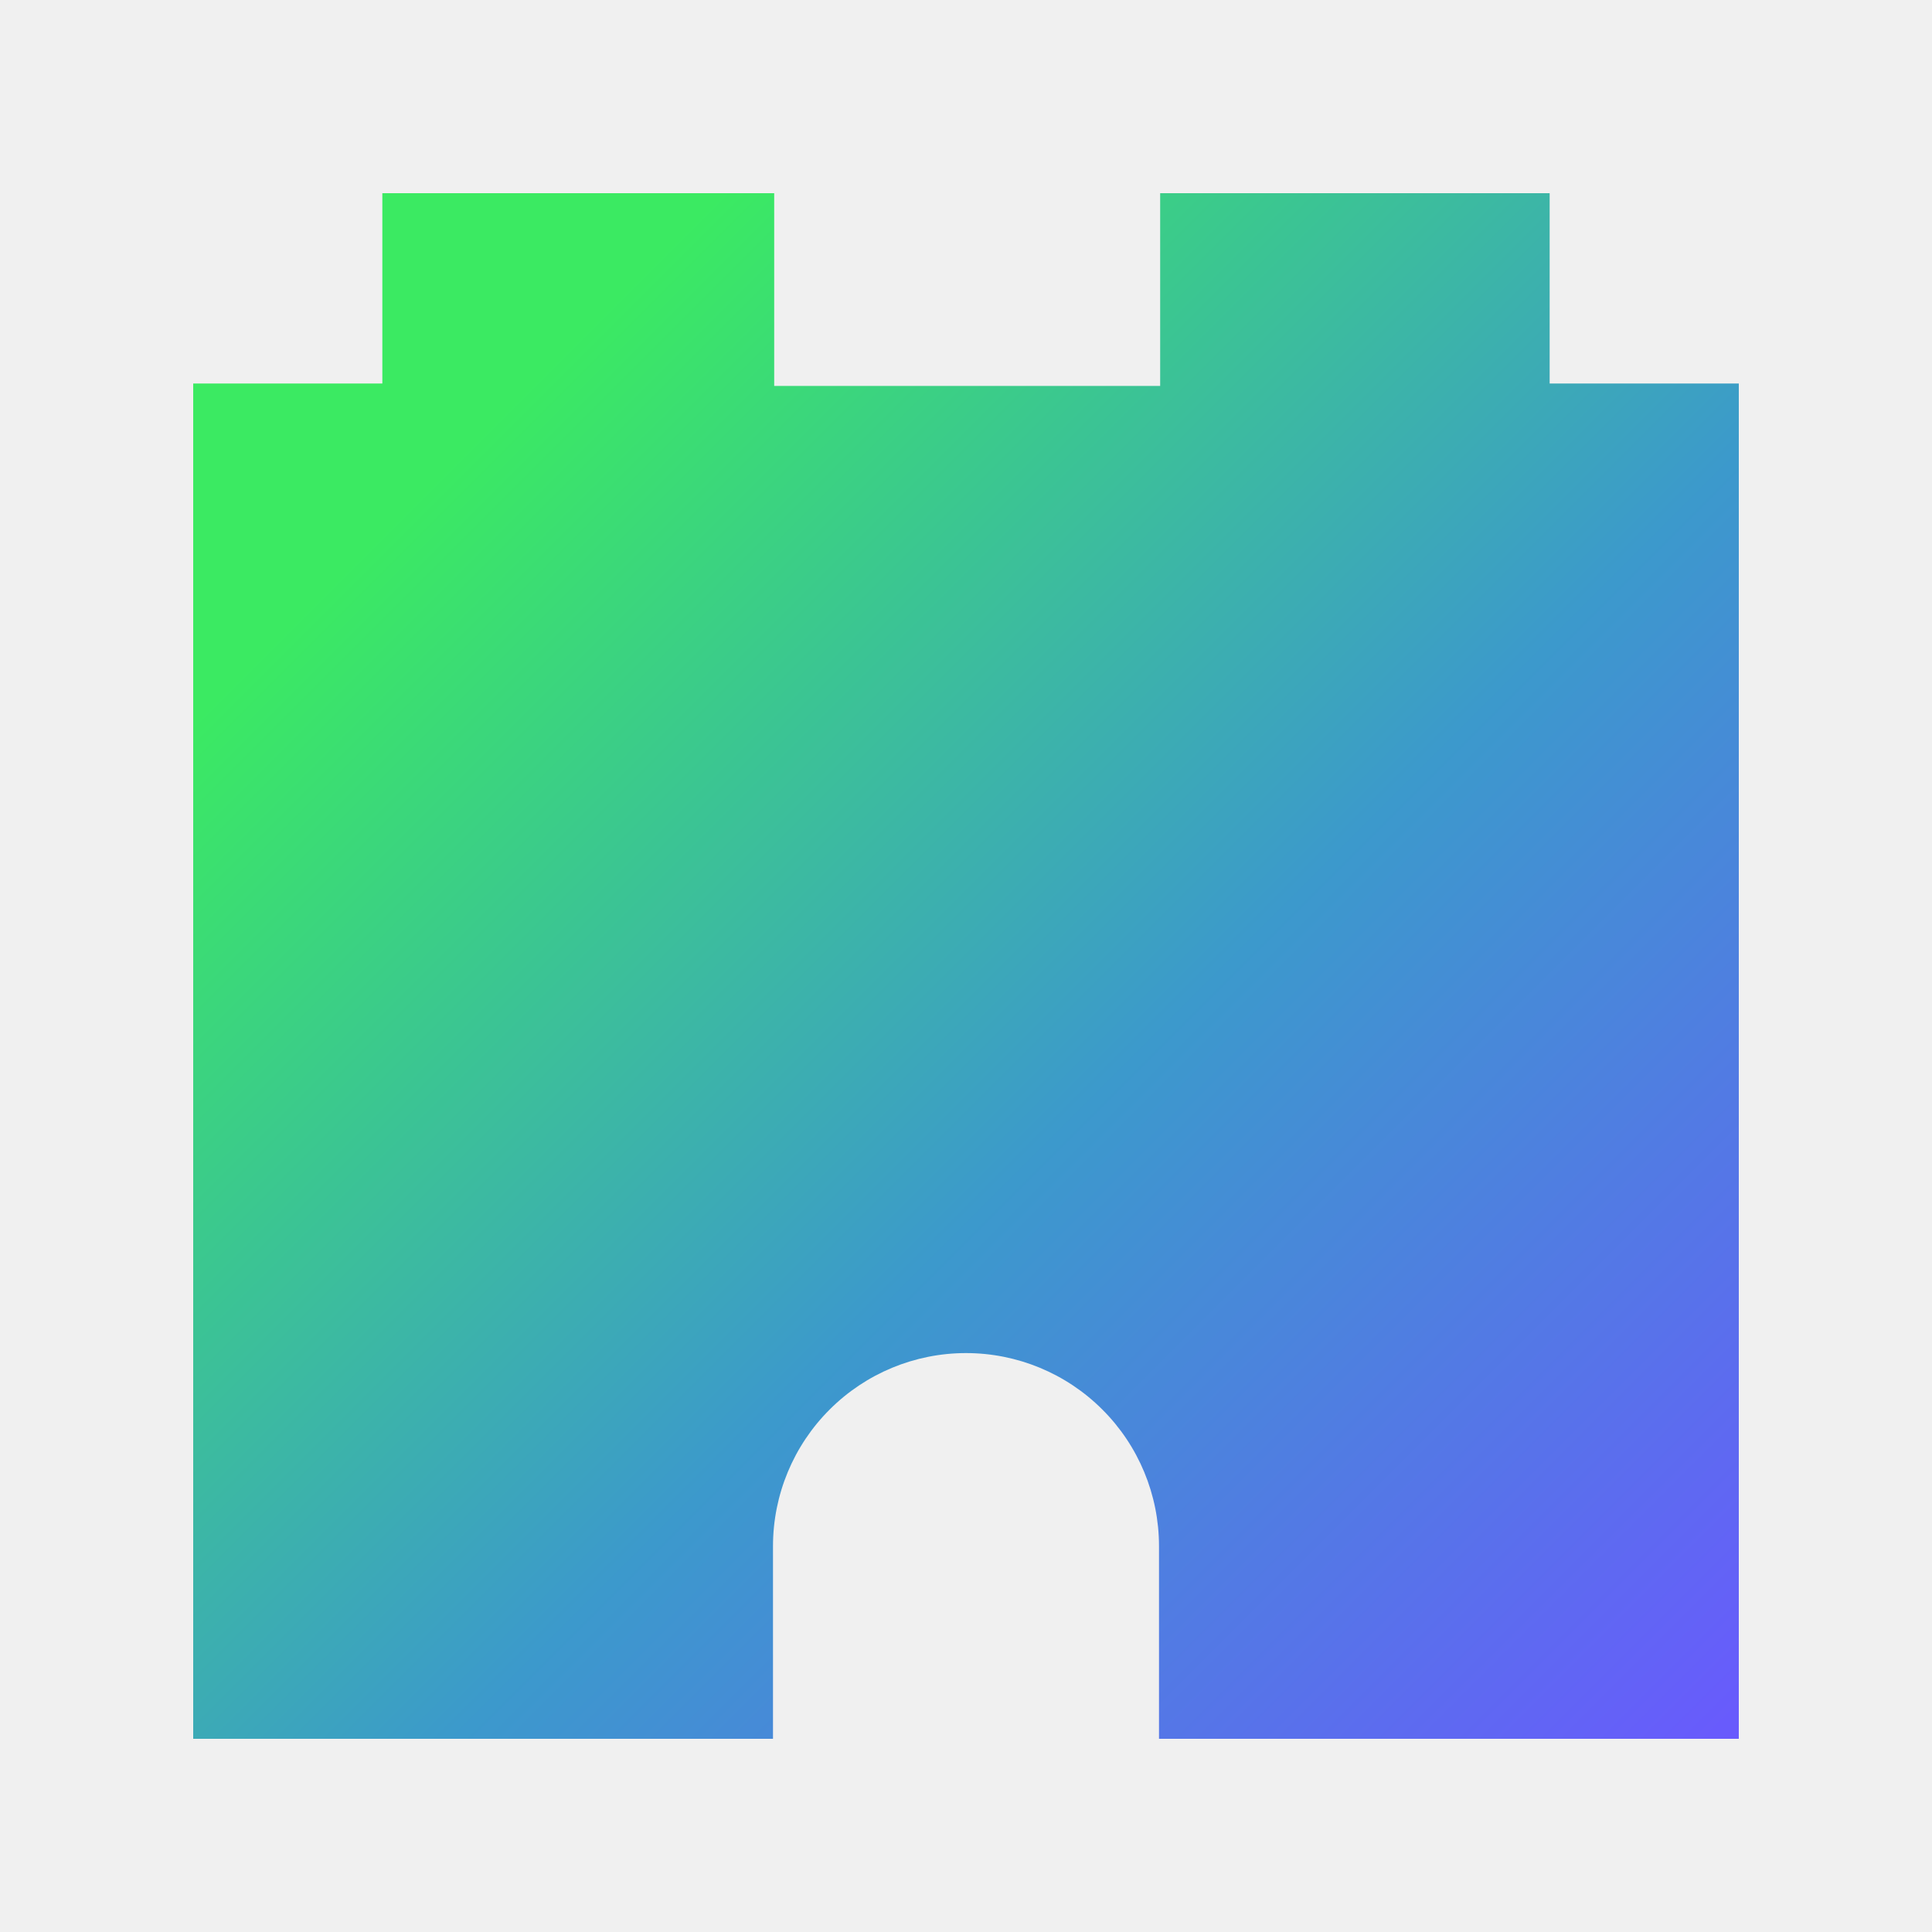
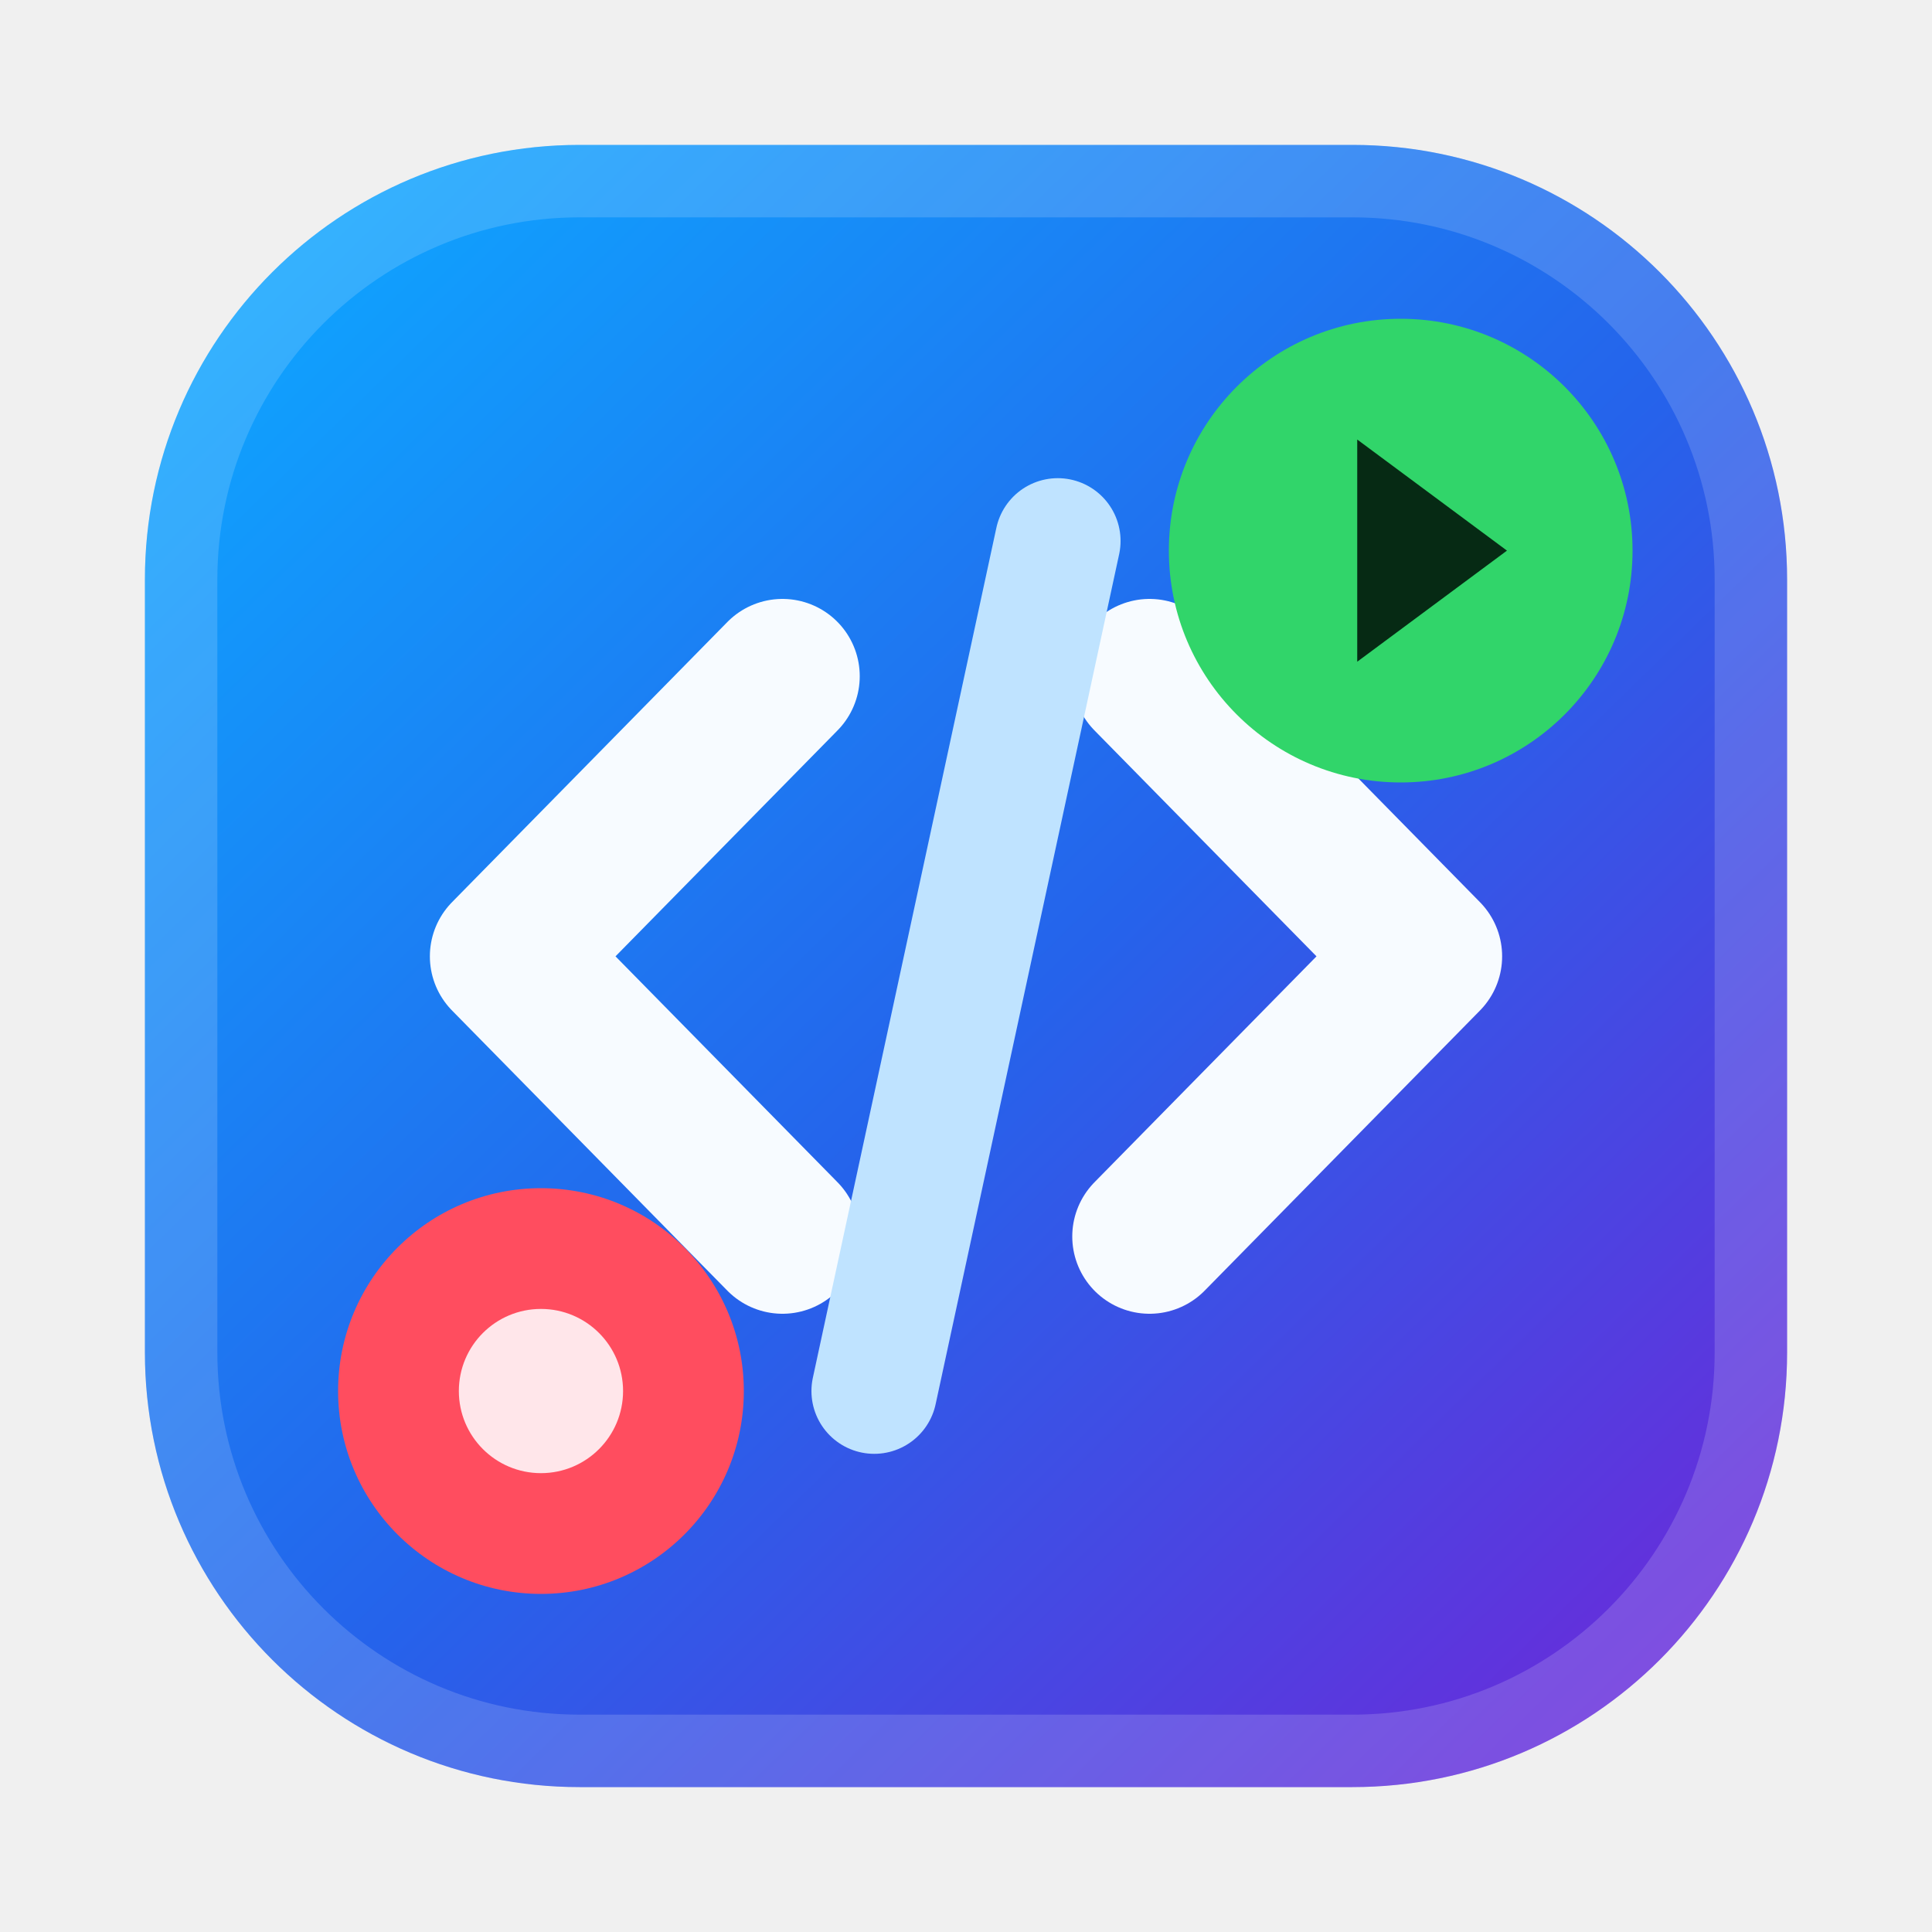
<svg xmlns="http://www.w3.org/2000/svg" width="40" height="40" viewBox="0 0 40 40" fill="none">
-   <path d="M32.084 7.94V4H24.02V7.99H16.029V4H7.916V7.94H4V36H16.004V32.005C16.006 30.946 16.427 29.931 17.177 29.183C17.926 28.434 18.941 28.014 20 28.014C21.059 28.014 22.074 28.434 22.823 29.183C23.573 29.931 23.994 30.946 23.996 32.005V36H36V7.94H32.084Z" fill="url(#paint0_linear)" />
+   <rect x="3" y="3" width="34" height="34" rx="9" fill="url(#bg)" />
+   <rect x="3.75" y="3.75" width="32.5" height="32.5" rx="8.25" stroke="white" stroke-opacity="0.16" stroke-width="1.5" />
+   <path d="M16.2 14L10.5 19.8L16.2 25.6" stroke="#F7FBFF" stroke-width="3.2" stroke-linecap="round" stroke-linejoin="round" />
+   <path d="M23.8 14L29.5 19.8L23.8 25.6" stroke="#F7FBFF" stroke-width="3.2" stroke-linecap="round" stroke-linejoin="round" />
+   <path d="M21.9 11.2L18.1 28.8" stroke="#BFE3FF" stroke-width="2.6" stroke-linecap="round" />
+   <circle cx="11.2" cy="28.8" r="4.2" fill="#FF4D5F" />
+   <circle cx="11.2" cy="28.8" r="1.7" fill="#FFE6EA" />
+   <circle cx="29" cy="11.4" r="4.8" fill="#31D56A" />
+   <path d="M28.1 9.1L31.2 11.4L28.1 13.7V9.1Z" fill="#062A14" />
  <defs>
-     <linearGradient id="paint0_linear" x1="2.942" y1="4.9" x2="37.777" y2="39.734" gradientUnits="userSpaceOnUse">
-       <stop offset="0.159" stop-color="#3BEA62" />
-       <stop offset="0.54" stop-color="#3C99CC" />
-       <stop offset="0.937" stop-color="#6B57FF" />
+     <linearGradient id="bg" x1="5.2" y1="5" x2="35.4" y2="36" gradientUnits="userSpaceOnUse">
+       <stop stop-color="#0EA5FF" />
+       <stop offset="0.52" stop-color="#2563EB" />
+       <stop offset="1" stop-color="#6D28D9" />
    </linearGradient>
  </defs>
</svg>
